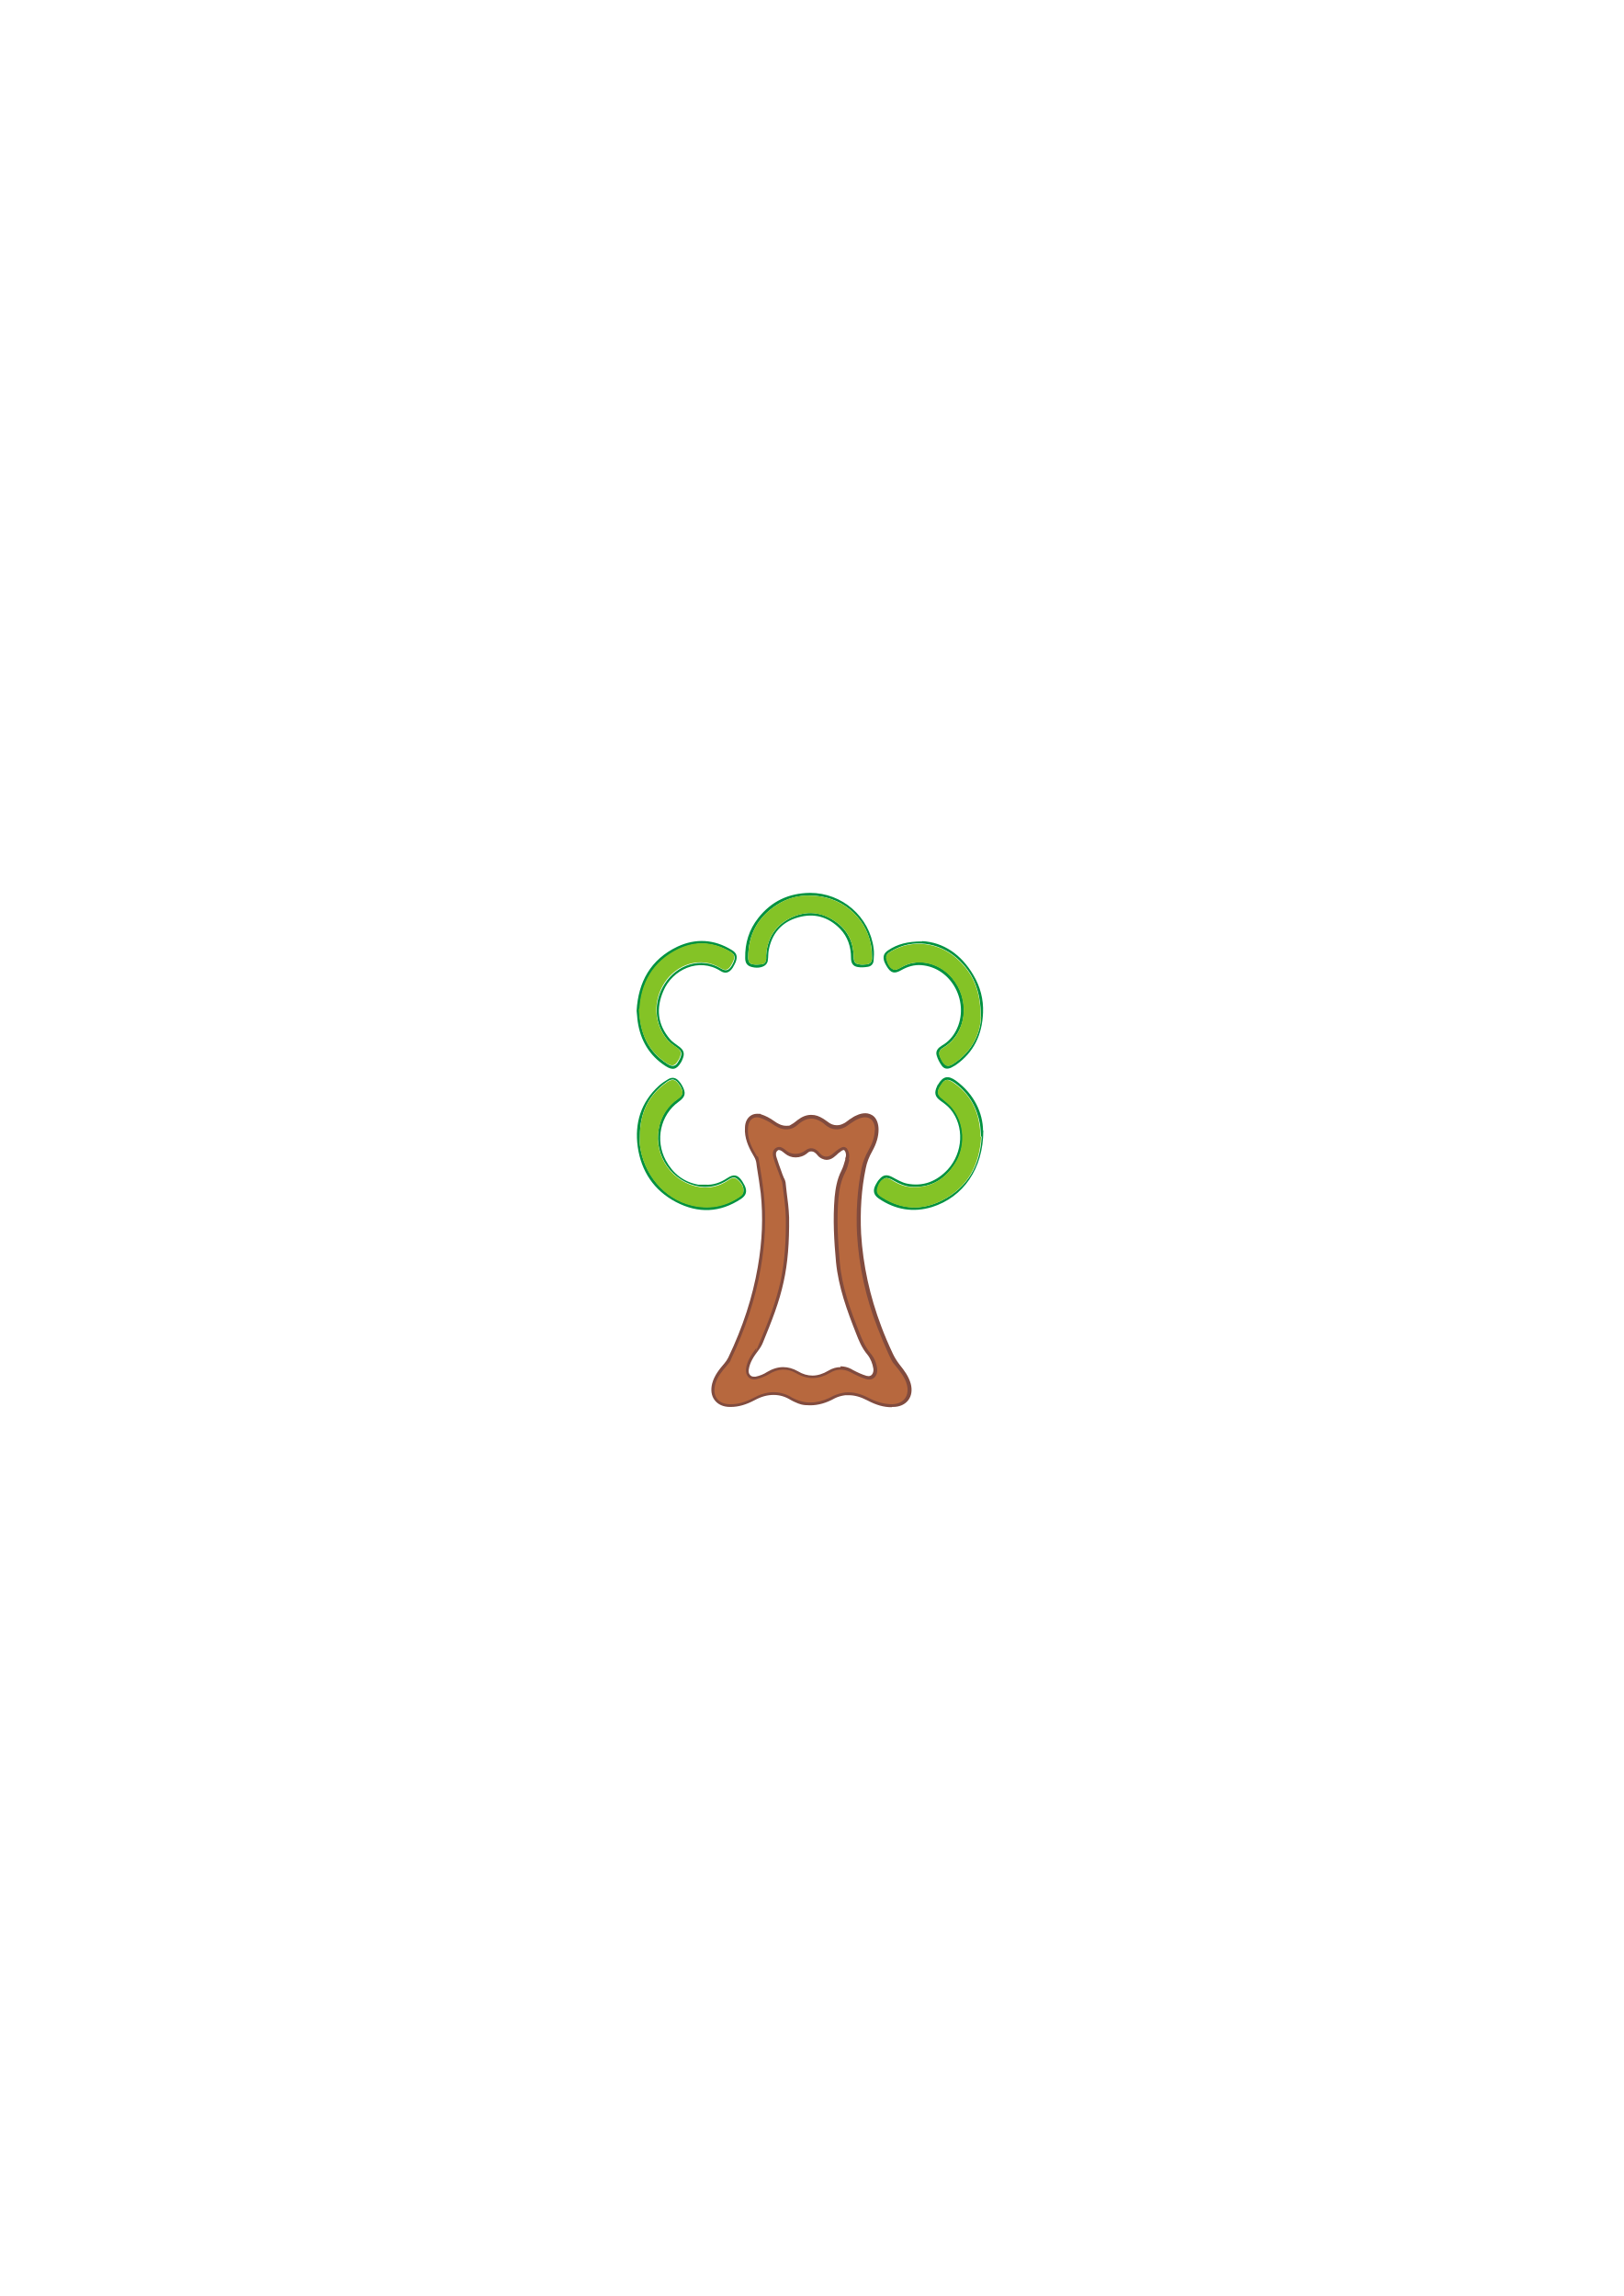
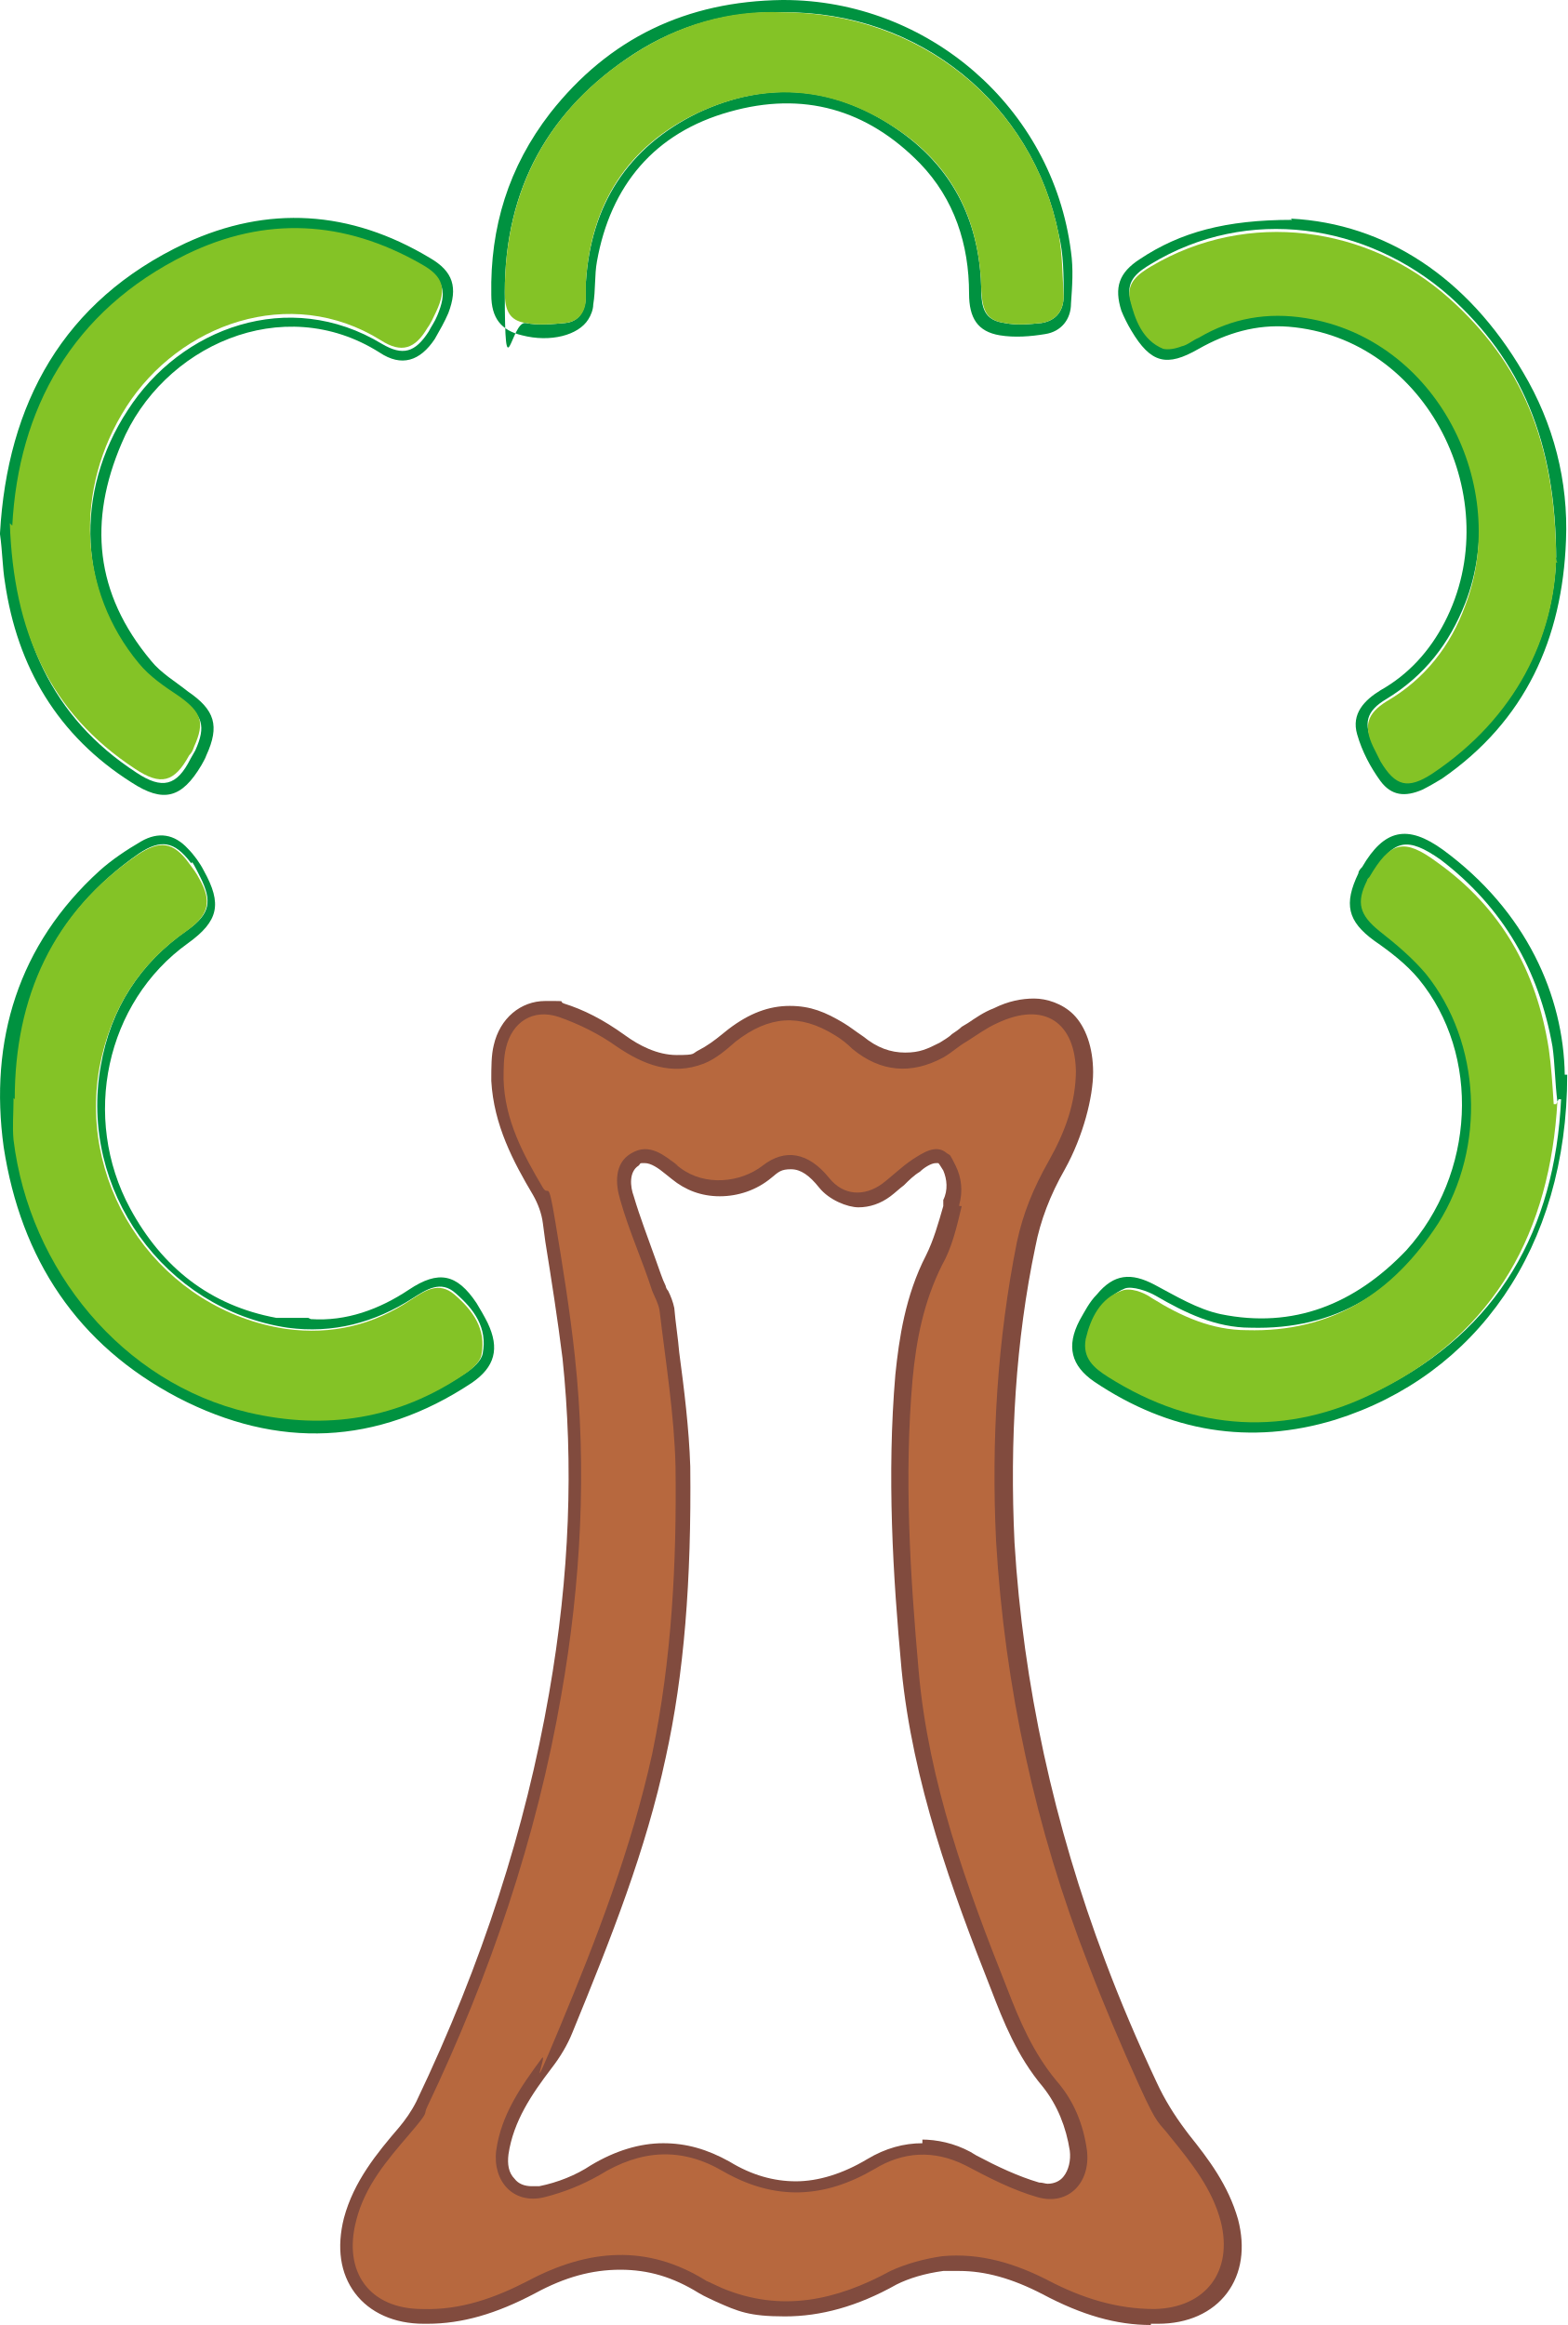
- <svg xmlns="http://www.w3.org/2000/svg" version="1.1" viewBox="0 0 595.3 841.9">
+ <svg xmlns="http://www.w3.org/2000/svg" version="1.1" viewBox="0 0 127.6 189.3">
  <defs>
    <style>
      .cls-1 {
        fill: #b7683e;
      }

      .cls-2 {
        fill: #009240;
      }

      .cls-3 {
        fill: #814b3e;
      }

      .cls-4 {
        fill: #84c326;
      }
    </style>
  </defs>
  <g>
    <g id="Camada_1">
-       <path class="cls-3" d="M326.8,516c-2.8,0-5.6-.8-8.8-2.5-2.5-1.3-4.7-1.9-6.8-1.9s-.9,0-1.3,0c-1.5.2-2.8.6-3.8,1.1-3.2,1.8-6.2,2.6-9.1,2.6s-3.8-.4-5.6-1.2h0c-.4-.2-.9-.4-1.4-.7-2.1-1.3-4.1-1.9-6.4-1.9s-4.5.6-6.9,1.9c-3.2,1.7-6,2.5-8.8,2.5h-.3c-2.4,0-4.4-.9-5.6-2.5-1.2-1.6-1.5-3.7-.9-6.1.8-3,2.7-5.3,4.5-7.4.5-.6,1-1.3,1.4-2.1,5.4-11.3,8.9-22.2,10.8-33.1,1.7-9.7,2-18.6,1.1-27.2-.4-3.2-.9-6.4-1.4-9.5l-.2-1.5c-.1-.8-.4-1.6-.8-2.3-1.6-2.7-3.2-5.7-3.4-9.3,0-1.1,0-2.1.2-2.9.5-2.2,2.2-3.6,4.2-3.6s1,0,1.5.2c1.6.5,3.2,1.3,5,2.6,1.1.8,2.6,1.6,4.2,1.6s1.2-.1,1.8-.4c.6-.3,1.3-.8,1.9-1.3l.5-.4c1.7-1.3,3.3-1.9,5-1.9s2.9.5,4.4,1.4c.5.3,1,.7,1.6,1.1,1.1.9,2.2,1.3,3.4,1.3s1.8-.3,2.8-.8c.3-.2.7-.4,1-.7.3-.2.6-.4.8-.6l.5-.3c.6-.4,1.3-.9,2.1-1.2,1.2-.6,2.3-.8,3.3-.8s2.3.4,3.2,1.3c1,1,1.6,2.7,1.6,4.7,0,2.6-.8,5.2-2.3,7.9-1.2,2.1-2,4.2-2.4,6.3-1.6,7.6-2.1,15.7-1.7,24,.7,11.5,3.2,22.9,7.4,34,1.2,3.2,2.6,6.5,4.2,9.9.6,1.3,1.4,2.6,2.3,3.8l.3.4c1.6,2,3.2,4.1,4,6.9.6,2.3.3,4.4-.9,6-1.2,1.6-3.2,2.5-5.6,2.5h-.3s0,0,0,0ZM308.1,501c1.3,0,2.7.3,4,1l.5.3c1.7.9,3.4,1.7,5.1,2.2.3,0,.5.1.7.1.5,0,1-.2,1.3-.6.4-.5.6-1.3.5-2.1-.3-1.9-1-3.7-2.2-5.2-2.1-2.5-3.2-5.3-4.2-7.9-3.2-8.1-6.4-16.8-7.3-26-.7-7.6-1.2-15.7-.5-23.9.3-2.9.8-6.4,2.5-9.7.6-1.2,1-2.6,1.4-4v-.5c.4-.8.3-1.7,0-2.4-.2-.3-.3-.5-.4-.6,0,0-.1,0-.2,0-.4,0-1,.4-1.3.7-.5.3-.9.7-1.3,1.1-.4.3-.7.6-1.1.9-.8.6-1.7.9-2.6.9s-2.4-.6-3.2-1.6c-.8-1-1.5-1.5-2.3-1.5s-1,.2-1.6.7c-1.2,1-2.7,1.5-4.2,1.5s-2.8-.5-3.9-1.4l-.5-.4c-.6-.5-1.2-.9-1.7-.9s-.3,0-.5.2c-.8.5-.7,1.7-.4,2.5.5,1.7,1.2,3.5,1.8,5.2h0c.3.8.5,1.5.8,2.1,0,.1.1.3.2.4.2.4.4.9.5,1.4.1,1.2.3,2.4.4,3.6.4,3,.8,6.2.9,9.3.1,9.3-.5,16.8-2,23.6-1.6,7.5-4.4,14.5-7.6,22.3-.4,1-1,2-1.7,2.9-1.6,2.1-3.1,4.3-3.5,7-.1.8,0,1.5.5,2,.3.4.8.6,1.4.6s.4,0,.6,0c1.5-.3,3-.9,4.2-1.7,2-1.2,4-1.8,5.9-1.8s3.6.5,5.4,1.5c1.8,1.1,3.6,1.6,5.4,1.6s3.8-.6,5.8-1.8c1.5-.9,3-1.3,4.5-1.3Z" />
-       <path class="cls-1" d="M320.7,414.2c0,2.7-.9,5.1-2.2,7.4s-2.1,4.3-2.6,6.6c-1.6,8-2.1,16.1-1.7,24.3.7,11.8,3.2,23.3,7.5,34.3,1.3,3.4,2.7,6.7,4.2,10s1.5,2.8,2.5,4.1c1.7,2.1,3.4,4.2,4.1,6.9,1,4-1.2,7-5.4,7.1-3.1,0-5.9-.9-8.6-2.3-2.7-1.4-5.6-2.3-8.7-2-1.4.2-2.9.6-4.2,1.2-4.4,2.4-8.9,3.4-13.7,1.4-.4-.2-.9-.4-1.3-.6-4.8-3-9.6-2.6-14.4,0-2.7,1.4-5.5,2.4-8.6,2.3-4.3,0-6.5-3-5.4-7.2.7-2.8,2.5-4.9,4.3-7s1.1-1.5,1.5-2.3c5.1-10.7,8.9-21.8,10.9-33.4,1.6-9.1,2.1-18.3,1.1-27.5-.4-3.7-1-7.4-1.6-11s-.5-1.9-1-2.7c-1.6-2.7-3.1-5.5-3.2-8.8,0-.9,0-1.8.2-2.6.5-2.1,2.2-3.2,4.3-2.5,1.7.6,3.3,1.4,4.7,2.4,2.2,1.5,4.5,2.4,7.1,1.4,1-.4,1.8-1.1,2.6-1.8,2.7-2.1,5.2-2.3,8.1-.5.5.3,1,.7,1.4,1.1,2.3,1.9,4.8,2.1,7.4.7.7-.4,1.2-.9,1.9-1.3.8-.5,1.6-1.1,2.5-1.5,3.8-1.8,6.4-.1,6.4,4.1ZM311.2,425.1c.3-1.1.2-2.2-.3-3.2s-.4-.8-.7-1c-.9-.8-2,0-2.8.5-.9.6-1.7,1.4-2.5,2-1.4,1-3.1,1-4.3-.5-1.7-2.1-3.6-2.4-5.4-1s-4.7,1.7-6.7.2-.2-.1-.2-.2c-1.1-.8-2.3-1.9-3.8-1-1.4.8-1.3,2.5-.9,3.8.7,2.5,1.8,4.9,2.6,7.4.2.5.5,1,.6,1.6.5,4.2,1.2,8.5,1.3,12.7.1,7.8-.3,15.6-1.9,23.3-1.7,7.7-4.5,14.9-7.5,22.1s-.9,1.8-1.5,2.6c-1.7,2.3-3.3,4.6-3.7,7.5-.3,2.5,1.4,4.4,3.9,3.8,1.6-.4,3.1-1,4.5-1.8,3.4-2.1,6.7-2.3,10.1-.3,4.2,2.4,8.2,2.2,12.3-.2,2.3-1.4,4.8-1.6,7.4-.3,1.9,1,3.8,2,5.9,2.6,2.5.7,4.3-1.2,4-3.8-.3-2.2-1.1-4.1-2.5-5.7-1.9-2.3-3-4.9-4-7.5-3.3-8.3-6.4-16.7-7.2-25.7-.7-7.9-1.2-15.8-.5-23.7.3-3.2.9-6.3,2.4-9.3.8-1.4,1.2-3.1,1.6-4.8Z" />
-       <g>
-         <path class="cls-2" d="M360.5,414.6c0,14-7.4,24.4-18.8,28-6.9,2.1-13.5,1-19.5-3.1-1.9-1.3-2.3-2.9-1.2-5,.4-.7.8-1.5,1.4-2.1,1.4-1.7,2.8-1.8,4.7-.8,1.7.9,3.5,2,5.4,2.4,5.9,1.2,10.9-.8,15-5.2,5.6-6.2,6.1-15.8,1-22-1-1.2-2.3-2.2-3.6-3.1-2.2-1.6-2.5-3-1.3-5.5,0-.2.2-.4.3-.5,1.8-3.1,3.7-3.5,6.6-1.4,6.8,5,9.8,11.9,9.9,18.2ZM359.7,416.8c-.2-1.6-.2-3.1-.4-4.5-1.1-6.2-4-11.3-9.1-15.1-2.7-1.9-3.9-1.7-5.5,1.2,0,.1-.1.2-.2.3-1,1.9-.7,2.8,1,4.1,1.3,1.1,2.7,2.2,3.8,3.5,4.5,5.7,4.9,14.1,1,20.2-3.6,5.7-8.6,8.9-15.5,8.7-2.8,0-5.3-1.2-7.7-2.6-.7-.4-1.9-.8-2.5-.6-1.7.7-2.4,2.2-2.9,3.9-.4,1.5.6,2.4,1.8,3.1,7,4.5,14.4,4.9,21.8,1.2,9.6-4.8,14.1-13,14.6-23.5Z" />
-         <path class="cls-2" d="M258.6,434.4c2.9.2,5.6-.8,8-2.4,2.4-1.6,3.9-1.3,5.5,1.1.3.5.6,1,.9,1.6,1,2.1.6,3.6-1.3,4.9-7.7,5.1-15.7,5.4-23.8,1.2-8.2-4.3-12.8-11.3-14.1-20.3-1.2-8.7,1.2-16.4,7.8-22.4,1-.9,2.2-1.7,3.4-2.4,1.4-.8,2.7-.6,3.8.6.5.5,1,1.2,1.3,1.8,1.5,2.7,1.2,4.1-1.3,5.9-6.7,4.8-8.7,14.1-4.7,21.5,2.6,4.8,6.5,7.9,11.9,8.9.2,0,.4,0,.6,0,.6,0,1.3,0,1.9,0ZM234.6,416.6c0,1.1-.1,2.2,0,3.2,1.3,10.5,8.8,19.7,19,22.1,6.3,1.5,12.1.5,17.5-3.1.6-.4,1.3-1,1.4-1.6.4-2.1-.7-3.6-2.2-4.9-1.2-1.1-2.4-.3-3.5.4-3.1,2-6.5,2.9-10.2,2.4-10-1.5-16.9-11.2-15.1-21.2.8-4.7,3.2-8.4,7.1-11.1,1.8-1.3,2-2.3,1-4.3-.2-.4-.5-.8-.8-1.2-1.3-1.7-2.4-1.9-4.2-.7-6.9,4.8-10,11.6-10,19.8Z" />
-         <path class="cls-2" d="M233.4,370.6c.6-10.5,5.1-18.8,15-23.5,6.7-3.1,13.4-2.7,19.8,1.2,1.9,1.1,2.3,2.4,1.5,4.5-.3.7-.7,1.4-1.1,2.1-1.2,1.8-2.7,2.3-4.5,1.1-7.9-5-17.6-.5-20.9,7.4-2.7,6.3-2.2,12.2,2.4,17.6.8,1,2,1.7,3,2.5,2.2,1.5,2.6,2.8,1.5,5.2-.1.3-.3.6-.4.8-1.6,2.7-3.1,3.1-5.7,1.4-5.9-3.8-9.2-9.4-10.2-16.3-.2-1.2-.2-2.5-.4-3.9ZM234.4,370c.2,8.9,3.2,15.5,10.1,20,2.1,1.4,3.3,1.1,4.4-1.1.1-.2.3-.5.4-.7.9-2,.6-2.9-1.2-4.1-1.2-.8-2.4-1.7-3.3-2.7-5-5.9-5.4-14.1-1-20.8,4.3-6.7,13.1-10,20.6-5.4,1.7,1,2.7.7,3.8-1,.2-.4.5-.8.7-1.3.8-1.9.6-2.9-1.2-3.9-6.2-3.6-12.6-4-19-.8-9.4,4.6-13.6,12.5-14.1,22Z" />
-         <path class="cls-2" d="M297,327.4c11.7,0,21.8,8.7,23.3,20.4.2,1.4.1,2.8,0,4.2,0,1.3-.8,2.3-2.1,2.5-1.2.2-2.5.3-3.7.1-1.8-.3-2.5-1.4-2.5-3.4,0-4-1.2-7.7-4-10.6-4.3-4.4-9.5-5.9-15.4-4.2-6.1,1.7-9.7,6-10.8,12.2-.2,1.1-.1,2.3-.3,3.5,0,.4-.2.9-.4,1.2-.8,1.3-3.1,1.9-5.4,1.3-1.7-.4-2.5-1.4-2.5-3.3-.1-5.5,1.4-10.4,4.8-14.7,4.8-6.1,11.1-9.1,18.9-9.2ZM296.9,328.4c-4.3-.1-8.4,1-12.1,3.4-6.9,4.5-10.5,10.9-10.5,19.3,0,1.5.5,2.3,1.7,2.5,1,.2,2.1.1,3.2,0,1.1-.1,1.6-.9,1.7-2,0-.4,0-.9,0-1.3.4-6.3,3.4-11,9.1-13.8,5.7-2.7,11.3-2.2,16.4,1.5,4.5,3.2,6.5,7.6,6.6,13,0,1.7.5,2.4,1.9,2.6,1,.2,2,.1,3,0,1.2-.2,1.8-1,1.8-2.2,0-1.7,0-3.4-.4-5-2.1-10.6-11.3-18.1-22.4-18Z" />
-         <path class="cls-2" d="M338.1,345.1c7.7.4,14.3,4.8,18.8,12.5,2.5,4.2,3.7,8.9,3.5,13.7-.3,8-3.3,14.6-10.1,19.3-.5.3-1,.6-1.6.9-1.4.6-2.5.5-3.4-.7-.8-1.1-1.5-2.4-1.9-3.8-.5-1.7.6-2.8,1.9-3.6,2.3-1.3,4-3.2,5.2-5.5,5.2-10-1.4-23.1-12.7-24-2.6-.2-5,.5-7.3,1.8-2.6,1.5-3.9,1.2-5.5-1.5-.3-.5-.6-1.1-.8-1.6-.6-1.9-.2-3.1,1.5-4.2,3.3-2.2,7-3.2,12.4-3.2ZM359.6,372.8c0-9.7-2.9-16.2-8.7-21.4-6.7-5.9-16.3-7.4-24.2-2.6-1,.6-2,1.3-1.7,2.7.4,1.6,1,3.3,2.7,4,.4.2,1,0,1.5-.2.5-.2.9-.5,1.4-.7,2.7-1.5,5.6-2,8.7-1.6,10.7,1.7,16.7,13.6,13,23.3-1.3,3.3-3.3,5.9-6.4,7.8-1.7,1-1.9,2-1.1,3.7.2.4.4.8.6,1.2,1.2,2,2.3,2.3,4.2,1,6.9-4.5,9.9-11.1,10.1-17.3Z" />
-       </g>
-       <g>
-         <path class="cls-4" d="M359.7,416.8c-.6,10.5-5,18.7-14.6,23.5-7.3,3.7-14.7,3.3-21.8-1.2-1.1-.7-2.1-1.5-1.8-3.1.4-1.7,1.2-3.3,2.9-3.9.7-.3,1.8.1,2.5.6,2.4,1.5,4.9,2.6,7.7,2.6,6.9.2,11.9-3,15.5-8.7,3.9-6.2,3.5-14.6-1-20.2-1.1-1.3-2.4-2.4-3.8-3.5-1.6-1.3-1.9-2.3-1-4.1,0-.1.1-.2.2-.3,1.7-2.9,2.8-3.2,5.5-1.2,5.2,3.7,8.1,8.8,9.1,15.1.2,1.4.3,2.9.4,4.5Z" />
-         <path class="cls-4" d="M234.6,416.6c0-8.3,3.1-15.1,10-19.8,1.8-1.2,2.9-1.1,4.2.7.3.4.6.8.8,1.2,1.1,1.9.8,3-1,4.3-3.9,2.7-6.2,6.4-7.1,11.1-1.8,10,5.1,19.7,15.1,21.2,3.7.5,7.1-.3,10.2-2.4,1.1-.7,2.2-1.5,3.5-.4,1.5,1.3,2.6,2.8,2.2,4.9-.1.6-.8,1.2-1.4,1.6-5.3,3.6-11.2,4.6-17.5,3.1-10.2-2.4-17.7-11.6-19-22.1-.1-1.1,0-2.2,0-3.2Z" />
-         <path class="cls-4" d="M234.4,370c.5-9.4,4.8-17.4,14.1-22,6.4-3.1,12.8-2.8,19,.8,1.8,1,2.1,2,1.2,3.9-.2.4-.4.9-.7,1.3-1,1.7-2.1,2.1-3.8,1-7.4-4.6-16.3-1.3-20.6,5.4-4.3,6.7-3.9,14.9,1,20.8.9,1.1,2.1,1.9,3.3,2.7,1.8,1.3,2.1,2.1,1.2,4.1-.1.3-.2.5-.4.7-1.2,2.2-2.3,2.5-4.4,1.1-6.9-4.6-9.8-11.2-10.1-20Z" />
-         <path class="cls-4" d="M296.9,328.4c11.1,0,20.3,7.4,22.4,18,.3,1.6.3,3.3.4,5,0,1.2-.6,2-1.8,2.2-1,.1-2,.2-3,0-1.4-.2-1.8-.9-1.9-2.6-.1-5.4-2.1-9.9-6.6-13-5.2-3.6-10.7-4.2-16.4-1.5-5.7,2.7-8.7,7.4-9.1,13.8,0,.4,0,.9,0,1.3,0,1.1-.6,1.9-1.7,2-1,.1-2.2.2-3.2,0-1.3-.2-1.7-1-1.7-2.5,0-8.3,3.5-14.8,10.5-19.3,3.7-2.4,7.8-3.6,12.1-3.4Z" />
-         <path class="cls-4" d="M359.6,372.8c-.2,6.2-3.2,12.8-10.1,17.3-2,1.3-3,1-4.2-1-.2-.4-.4-.8-.6-1.2-.8-1.7-.5-2.7,1.1-3.7,3.1-1.8,5.2-4.5,6.4-7.8,3.7-9.7-2.3-21.6-13-23.3-3.1-.5-6,0-8.7,1.6-.5.2-.9.6-1.4.7-.5.2-1.1.3-1.5.2-1.7-.7-2.3-2.4-2.7-4-.3-1.4.7-2.1,1.7-2.7,7.9-4.7,17.6-3.3,24.2,2.6,5.8,5.2,8.7,11.6,8.7,21.4Z" />
+       <g id="Camada_1-2" data-name="Camada_1">
+         <path class="cls-3" d="M93.7,189.3c-2.8,0-5.6-.8-8.8-2.5-2.5-1.3-4.7-1.9-6.8-1.9s-.9,0-1.3,0c-1.5.2-2.8.6-3.8,1.1-3.2,1.8-6.2,2.6-9.1,2.6s-3.8-.4-5.6-1.2h0c-.4-.2-.9-.4-1.4-.7-2.1-1.3-4.1-1.9-6.4-1.9s-4.5.6-6.9,1.9c-3.2,1.7-6,2.5-8.8,2.5h-.3c-2.4,0-4.4-.9-5.6-2.5-1.2-1.6-1.5-3.7-.9-6.1.8-3,2.7-5.3,4.5-7.4.5-.6,1-1.3,1.4-2.1,5.4-11.3,8.9-22.3,10.8-33.2,1.7-9.7,2-18.7,1.1-27.3-.4-3.2-.9-6.4-1.4-9.5l-.2-1.5c-.1-.8-.4-1.6-.8-2.3-1.6-2.7-3.2-5.7-3.4-9.3,0-1.1,0-2.1.2-2.9.5-2.2,2.2-3.6,4.2-3.6s1,0,1.5.2c1.6.5,3.2,1.3,5,2.6,1.1.8,2.6,1.6,4.2,1.6s1.2-.1,1.8-.4c.6-.3,1.3-.8,1.9-1.3l.5-.4c1.7-1.3,3.3-1.9,5-1.9s2.9.5,4.4,1.4c.5.3,1,.7,1.6,1.1,1.1.9,2.2,1.3,3.4,1.3s1.8-.3,2.8-.8c.3-.2.7-.4,1-.7.3-.2.6-.4.8-.6l.5-.3c.6-.4,1.3-.9,2.1-1.2,1.2-.6,2.3-.8,3.3-.8s2.3.4,3.2,1.3c1,1,1.6,2.7,1.6,4.7s-.8,5.2-2.3,7.9c-1.2,2.1-2,4.2-2.4,6.3-1.6,7.6-2.1,15.8-1.7,24.1.7,11.5,3.2,23,7.4,34.1,1.2,3.2,2.6,6.5,4.2,9.9.6,1.3,1.4,2.6,2.3,3.8l.3.4c1.6,2,3.2,4.1,4,6.9.6,2.3.3,4.4-.9,6-1.2,1.6-3.2,2.5-5.6,2.5h-.6ZM75,174.2c1.3,0,2.7.3,4,1l.5.3c1.7.9,3.4,1.7,5.1,2.2.3,0,.5.1.7.1.5,0,1-.2,1.3-.6.4-.5.6-1.3.5-2.1-.3-1.9-1-3.7-2.2-5.2-2.1-2.5-3.2-5.3-4.2-7.9-3.2-8.1-6.4-16.9-7.3-26.1-.7-7.6-1.2-15.8-.5-24,.3-2.9.8-6.4,2.5-9.7.6-1.2,1-2.6,1.4-4v-.5c.4-.8.3-1.7,0-2.4-.2-.3-.3-.5-.4-.6h-.2c-.4,0-1,.4-1.3.7-.5.3-.9.7-1.3,1.1-.4.3-.7.6-1.1.9-.8.6-1.7.9-2.6.9s-2.4-.6-3.2-1.6c-.8-1-1.5-1.5-2.3-1.5s-1,.2-1.6.7c-1.2,1-2.7,1.5-4.2,1.5s-2.8-.5-3.9-1.4l-.5-.4c-.6-.5-1.2-.9-1.7-.9s-.3,0-.5.2c-.8.5-.7,1.7-.4,2.5.5,1.7,1.2,3.5,1.8,5.2h0c.3.8.5,1.5.8,2.1,0,.1.1.3.2.4.2.4.4.9.5,1.4.1,1.2.3,2.4.4,3.6.4,3,.8,6.2.9,9.3.1,9.3-.5,16.9-2,23.7-1.6,7.5-4.4,14.6-7.6,22.4-.4,1-1,2-1.7,2.9-1.6,2.1-3.1,4.3-3.5,7-.1.8,0,1.5.5,2,.3.4.8.6,1.4.6h.6c1.5-.3,3-.9,4.2-1.7,2-1.2,4-1.8,5.9-1.8s3.6.5,5.4,1.5c1.8,1.1,3.6,1.6,5.4,1.6s3.8-.6,5.8-1.8c1.5-.9,3-1.3,4.5-1.3v-.3Z" />
+         <path class="cls-1" d="M87.6,87.1c0,2.7-.9,5.1-2.2,7.4s-2.1,4.3-2.6,6.6c-1.6,8-2.1,16.2-1.7,24.4.7,11.8,3.2,23.4,7.5,34.4,1.3,3.4,2.7,6.7,4.2,10s1.5,2.8,2.5,4.1c1.7,2.1,3.4,4.2,4.1,6.9,1,4-1.2,7-5.4,7.1-3.1,0-5.9-.9-8.6-2.3-2.7-1.4-5.6-2.3-8.7-2-1.4.2-2.9.6-4.2,1.2-4.4,2.4-8.9,3.4-13.7,1.4-.4-.2-.9-.4-1.3-.6-4.8-3-9.6-2.6-14.5,0-2.7,1.4-5.5,2.4-8.6,2.3-4.3,0-6.5-3-5.4-7.2.7-2.8,2.5-4.9,4.3-7s1.1-1.5,1.5-2.3c5.1-10.7,8.9-21.9,10.9-33.5,1.6-9.1,2.1-18.4,1.1-27.6-.4-3.7-1-7.4-1.6-11s-.5-1.9-1-2.7c-1.6-2.7-3.1-5.5-3.2-8.8,0-.9,0-1.8.2-2.6.5-2.1,2.2-3.2,4.3-2.5,1.7.6,3.3,1.4,4.7,2.4,2.2,1.5,4.5,2.4,7.1,1.4,1-.4,1.8-1.1,2.6-1.8,2.7-2.1,5.2-2.3,8.1-.5.5.3,1,.7,1.4,1.1,2.3,1.9,4.8,2.1,7.4.7.7-.4,1.2-.9,1.9-1.3.8-.5,1.6-1.1,2.5-1.5,3.8-1.8,6.4-.1,6.4,4.1v-.3ZM78.1,98.1c.3-1.1.2-2.2-.3-3.2s-.4-.8-.7-1c-.9-.8-2,0-2.8.5-.9.6-1.7,1.4-2.5,2-1.4,1-3.1,1-4.3-.5-1.7-2.1-3.6-2.4-5.4-1s-4.7,1.7-6.7.2-.2-.1-.2-.2c-1.1-.8-2.3-1.9-3.8-1-1.4.8-1.3,2.5-.9,3.8.7,2.5,1.8,4.9,2.6,7.4.2.5.5,1,.6,1.6.5,4.2,1.2,8.5,1.3,12.7.1,7.8-.3,15.7-1.9,23.4-1.7,7.7-4.5,15-7.5,22.2s-.9,1.8-1.5,2.6c-1.7,2.3-3.3,4.6-3.7,7.5-.3,2.5,1.4,4.4,3.9,3.8,1.6-.4,3.1-1,4.5-1.8,3.4-2.1,6.7-2.3,10.1-.3,4.2,2.4,8.2,2.2,12.3-.2,2.3-1.4,4.8-1.6,7.4-.3,1.9,1,3.8,2,5.9,2.6,2.5.7,4.3-1.2,4-3.8-.3-2.2-1.1-4.1-2.5-5.7-1.9-2.3-3-4.9-4-7.5-3.3-8.3-6.4-16.8-7.2-25.8-.7-7.9-1.2-15.9-.5-23.8.3-3.2.9-6.3,2.4-9.3.8-1.4,1.2-3.1,1.6-4.8h-.2Z" />
+         <g>
+           <path class="cls-2" d="M127.6,87.5c0,14.1-7.4,24.5-18.9,28.1-6.9,2.1-13.5,1-19.6-3.1-1.9-1.3-2.3-2.9-1.2-5,.4-.7.8-1.5,1.4-2.1,1.4-1.7,2.8-1.8,4.7-.8,1.7.9,3.5,2,5.4,2.4,5.9,1.2,10.9-.8,15.1-5.2,5.6-6.2,6.1-15.9,1-22.1-1-1.2-2.3-2.2-3.6-3.1-2.2-1.6-2.5-3-1.3-5.5,0-.2.2-.4.3-.5,1.8-3.1,3.7-3.5,6.6-1.4,6.8,5,9.8,11.9,9.9,18.3h.1ZM126.8,89.7c-.2-1.6-.2-3.1-.4-4.5-1.1-6.2-4-11.3-9.1-15.2-2.7-1.9-3.9-1.7-5.5,1.2,0,.1-.1.2-.2.3-1,1.9-.7,2.8,1,4.1,1.3,1.1,2.7,2.2,3.8,3.5,4.5,5.7,4.9,14.2,1,20.3-3.6,5.7-8.6,8.9-15.6,8.7-2.8,0-5.3-1.2-7.7-2.6-.7-.4-1.9-.8-2.5-.6-1.7.7-2.4,2.2-2.9,3.9-.4,1.5.6,2.4,1.8,3.1,7,4.5,14.5,4.9,21.9,1.2,9.6-4.8,14.2-13,14.7-23.6h-.2Z" />
+           <path class="cls-2" d="M25.3,107.4c2.9.2,5.6-.8,8-2.4s3.9-1.3,5.5,1.1c.3.5.6,1,.9,1.6,1,2.1.6,3.6-1.3,4.9-7.7,5.1-15.8,5.4-23.9,1.2-8.2-4.3-12.8-11.3-14.2-20.4-1.2-8.7,1.2-16.5,7.8-22.5,1-.9,2.2-1.7,3.4-2.4,1.4-.8,2.7-.6,3.8.6.5.5,1,1.2,1.3,1.8,1.5,2.7,1.2,4.1-1.3,5.9-6.7,4.8-8.7,14.2-4.7,21.6,2.6,4.8,6.5,7.9,11.9,8.9h2.6ZM1.2,89.5c0,1.1-.1,2.2,0,3.2,1.3,10.5,8.8,19.8,19.1,22.2,6.3,1.5,12.1.5,17.6-3.1.6-.4,1.3-1,1.4-1.6.4-2.1-.7-3.6-2.2-4.9-1.2-1.1-2.4-.3-3.5.4-3.1,2-6.5,2.9-10.2,2.4-10-1.5-17-11.2-15.2-21.3.8-4.7,3.2-8.4,7.1-11.1,1.8-1.3,2-2.3,1-4.3s-.5-.8-.8-1.2c-1.3-1.7-2.4-1.9-4.2-.7-6.9,4.8-10,11.6-10,19.9v.2Z" />
+           <path class="cls-2" d="M0,43.4c.6-10.5,5.1-18.9,15.1-23.6,6.7-3.1,13.4-2.7,19.9,1.2,1.9,1.1,2.3,2.4,1.5,4.5-.3.7-.7,1.4-1.1,2.1-1.2,1.8-2.7,2.3-4.5,1.1-7.9-5-17.7-.5-21,7.4-2.7,6.3-2.2,12.2,2.4,17.7.8,1,2,1.7,3,2.5,2.2,1.5,2.6,2.8,1.5,5.2-.1.3-.3.6-.4.8-1.6,2.7-3.1,3.1-5.7,1.4C4.7,59.9,1.4,54.3.4,47.4c-.2-1.2-.2-2.5-.4-3.9H0ZM1,42.8c.2,8.9,3.2,15.6,10.1,20.1,2.1,1.4,3.3,1.1,4.4-1.1.1-.2.3-.5.4-.7.9-2,.6-2.9-1.2-4.1-1.2-.8-2.4-1.7-3.3-2.7-5-5.9-5.4-14.2-1-20.9,4.3-6.7,13.1-10,20.7-5.4,1.7,1,2.7.7,3.8-1,.2-.4.5-.8.7-1.3.8-1.9.6-2.9-1.2-3.9-6.2-3.6-12.6-4-19.1-.8C5.9,25.5,1.7,33.4,1.2,43l-.2-.2Z" />
+           <path class="cls-2" d="M63.8,0c11.7,0,21.9,8.7,23.4,20.5.2,1.4.1,2.8,0,4.2,0,1.3-.8,2.3-2.1,2.5-1.2.2-2.5.3-3.7.1-1.8-.3-2.5-1.4-2.5-3.4,0-4-1.2-7.7-4-10.6-4.3-4.4-9.5-5.9-15.5-4.2-6.1,1.7-9.7,6-10.8,12.2-.2,1.1-.1,2.3-.3,3.5,0,.4-.2.9-.4,1.2-.8,1.3-3.1,1.9-5.4,1.3-1.7-.4-2.5-1.4-2.5-3.3-.1-5.5,1.4-10.4,4.8-14.8C49.6,3.1,55.9.1,63.7,0h.1ZM63.7,1c-4.3-.1-8.4,1-12.1,3.4-6.9,4.5-10.5,10.9-10.5,19.4s.5,2.3,1.7,2.5c1,.2,2.1.1,3.2,0s1.6-.9,1.7-2v-1.3c.4-6.3,3.4-11,9.1-13.8,5.7-2.7,11.3-2.2,16.5,1.5,4.5,3.2,6.5,7.6,6.6,13,0,1.7.5,2.4,1.9,2.6,1,.2,2,.1,3,0,1.2-.2,1.8-1,1.8-2.2,0-1.7,0-3.4-.4-5-2.1-10.6-11.3-18.2-22.5-18.1h0Z" />
+           <path class="cls-2" d="M105.1,17.8c7.7.4,14.4,4.8,18.9,12.5,2.5,4.2,3.7,8.9,3.5,13.7-.3,8-3.3,14.7-10.1,19.4-.5.3-1,.6-1.6.9-1.4.6-2.5.5-3.4-.7-.8-1.1-1.5-2.4-1.9-3.8-.5-1.7.6-2.8,1.9-3.6,2.3-1.3,4-3.2,5.2-5.5,5.2-10-1.4-23.2-12.7-24.1-2.6-.2-5,.5-7.3,1.8-2.6,1.5-3.9,1.2-5.5-1.5-.3-.5-.6-1.1-.8-1.6-.6-1.9-.2-3.1,1.5-4.2,3.3-2.2,7-3.2,12.4-3.2h0ZM126.7,45.6c0-9.7-2.9-16.3-8.7-21.5-6.7-5.9-16.4-7.4-24.3-2.6-1,.6-2,1.3-1.7,2.7.4,1.6,1,3.3,2.7,4,.4.2,1,0,1.5-.2s.9-.5,1.4-.7c2.7-1.5,5.6-2,8.7-1.6,10.7,1.7,16.8,13.6,13,23.4-1.3,3.3-3.3,5.9-6.4,7.8-1.7,1-1.9,2-1.1,3.7.2.4.4.8.6,1.2,1.2,2,2.3,2.3,4.2,1,6.9-4.5,9.9-11.1,10.1-17.4h-.1Z" />
+         </g>
+         <g>
+           <path class="cls-4" d="M126.8,89.7c-.6,10.5-5,18.8-14.7,23.6-7.3,3.7-14.8,3.3-21.9-1.2-1.1-.7-2.1-1.5-1.8-3.1.4-1.7,1.2-3.3,2.9-3.9.7-.3,1.8.1,2.5.6,2.4,1.5,4.9,2.6,7.7,2.6,6.9.2,11.9-3,15.6-8.7,3.9-6.2,3.5-14.7-1-20.3-1.1-1.3-2.4-2.4-3.8-3.5-1.6-1.3-1.9-2.3-1-4.1,0-.1.1-.2.2-.3,1.7-2.9,2.8-3.2,5.5-1.2,5.2,3.7,8.1,8.8,9.1,15.2.2,1.4.3,2.9.4,4.5h.2Z" />
+           <path class="cls-4" d="M1.2,89.5c0-8.3,3.1-15.2,10-19.9,1.8-1.2,2.9-1.1,4.2.7.3.4.6.8.8,1.2,1.1,1.9.8,3-1,4.3-3.9,2.7-6.2,6.4-7.1,11.1-1.8,10,5.1,19.8,15.2,21.3,3.7.5,7.1-.3,10.2-2.4,1.1-.7,2.2-1.5,3.5-.4,1.5,1.3,2.6,2.8,2.2,4.9-.1.6-.8,1.2-1.4,1.6-5.3,3.6-11.2,4.6-17.6,3.1-10.2-2.4-17.8-11.6-19.1-22.2-.1-1.1,0-2.2,0-3.2v-.2Z" />
+           <path class="cls-4" d="M1,42.8c.5-9.4,4.8-17.5,14.2-22.1,6.4-3.1,12.8-2.8,19.1.8,1.8,1,2.1,2,1.2,3.9-.2.4-.4.9-.7,1.3-1,1.7-2.1,2.1-3.8,1-7.4-4.6-16.4-1.3-20.7,5.4-4.3,6.7-3.9,15,1,20.9.9,1.1,2.1,1.9,3.3,2.7,1.8,1.3,2.1,2.1,1.2,4.1-.1.3-.2.5-.4.7-1.2,2.2-2.3,2.5-4.4,1.1C4,58,1.1,51.4.8,42.6l.2.2Z" />
+           <path class="cls-4" d="M63.7,1c11.1,0,20.4,7.4,22.5,18.1.3,1.6.3,3.3.4,5,0,1.2-.6,2-1.8,2.2-1,.1-2,.2-3,0-1.4-.2-1.8-.9-1.9-2.6-.1-5.4-2.1-9.9-6.6-13-5.2-3.6-10.7-4.2-16.5-1.5-5.7,2.7-8.7,7.4-9.1,13.8v1.3c0,1.1-.6,1.9-1.7,2-1,.1-2.2.2-3.2,0-1.3-.2-1.7-1-1.7-2.5,0-8.3,3.5-14.9,10.5-19.4,3.7-2.4,7.8-3.6,12.1-3.4h0Z" />
+           <path class="cls-4" d="M126.7,45.6c-.2,6.2-3.2,12.8-10.1,17.4-2,1.3-3,1-4.2-1-.2-.4-.4-.8-.6-1.2-.8-1.7-.5-2.7,1.1-3.7,3.1-1.8,5.2-4.5,6.4-7.8,3.7-9.7-2.3-21.7-13-23.4-3.1-.5-6,0-8.7,1.6-.5.2-.9.6-1.4.7-.5.2-1.1.3-1.5.2-1.7-.7-2.3-2.4-2.7-4-.3-1.4.7-2.1,1.7-2.7,7.9-4.7,17.7-3.3,24.3,2.6,5.8,5.2,8.7,11.6,8.7,21.5h.1Z" />
+         </g>
      </g>
    </g>
  </g>
</svg>
